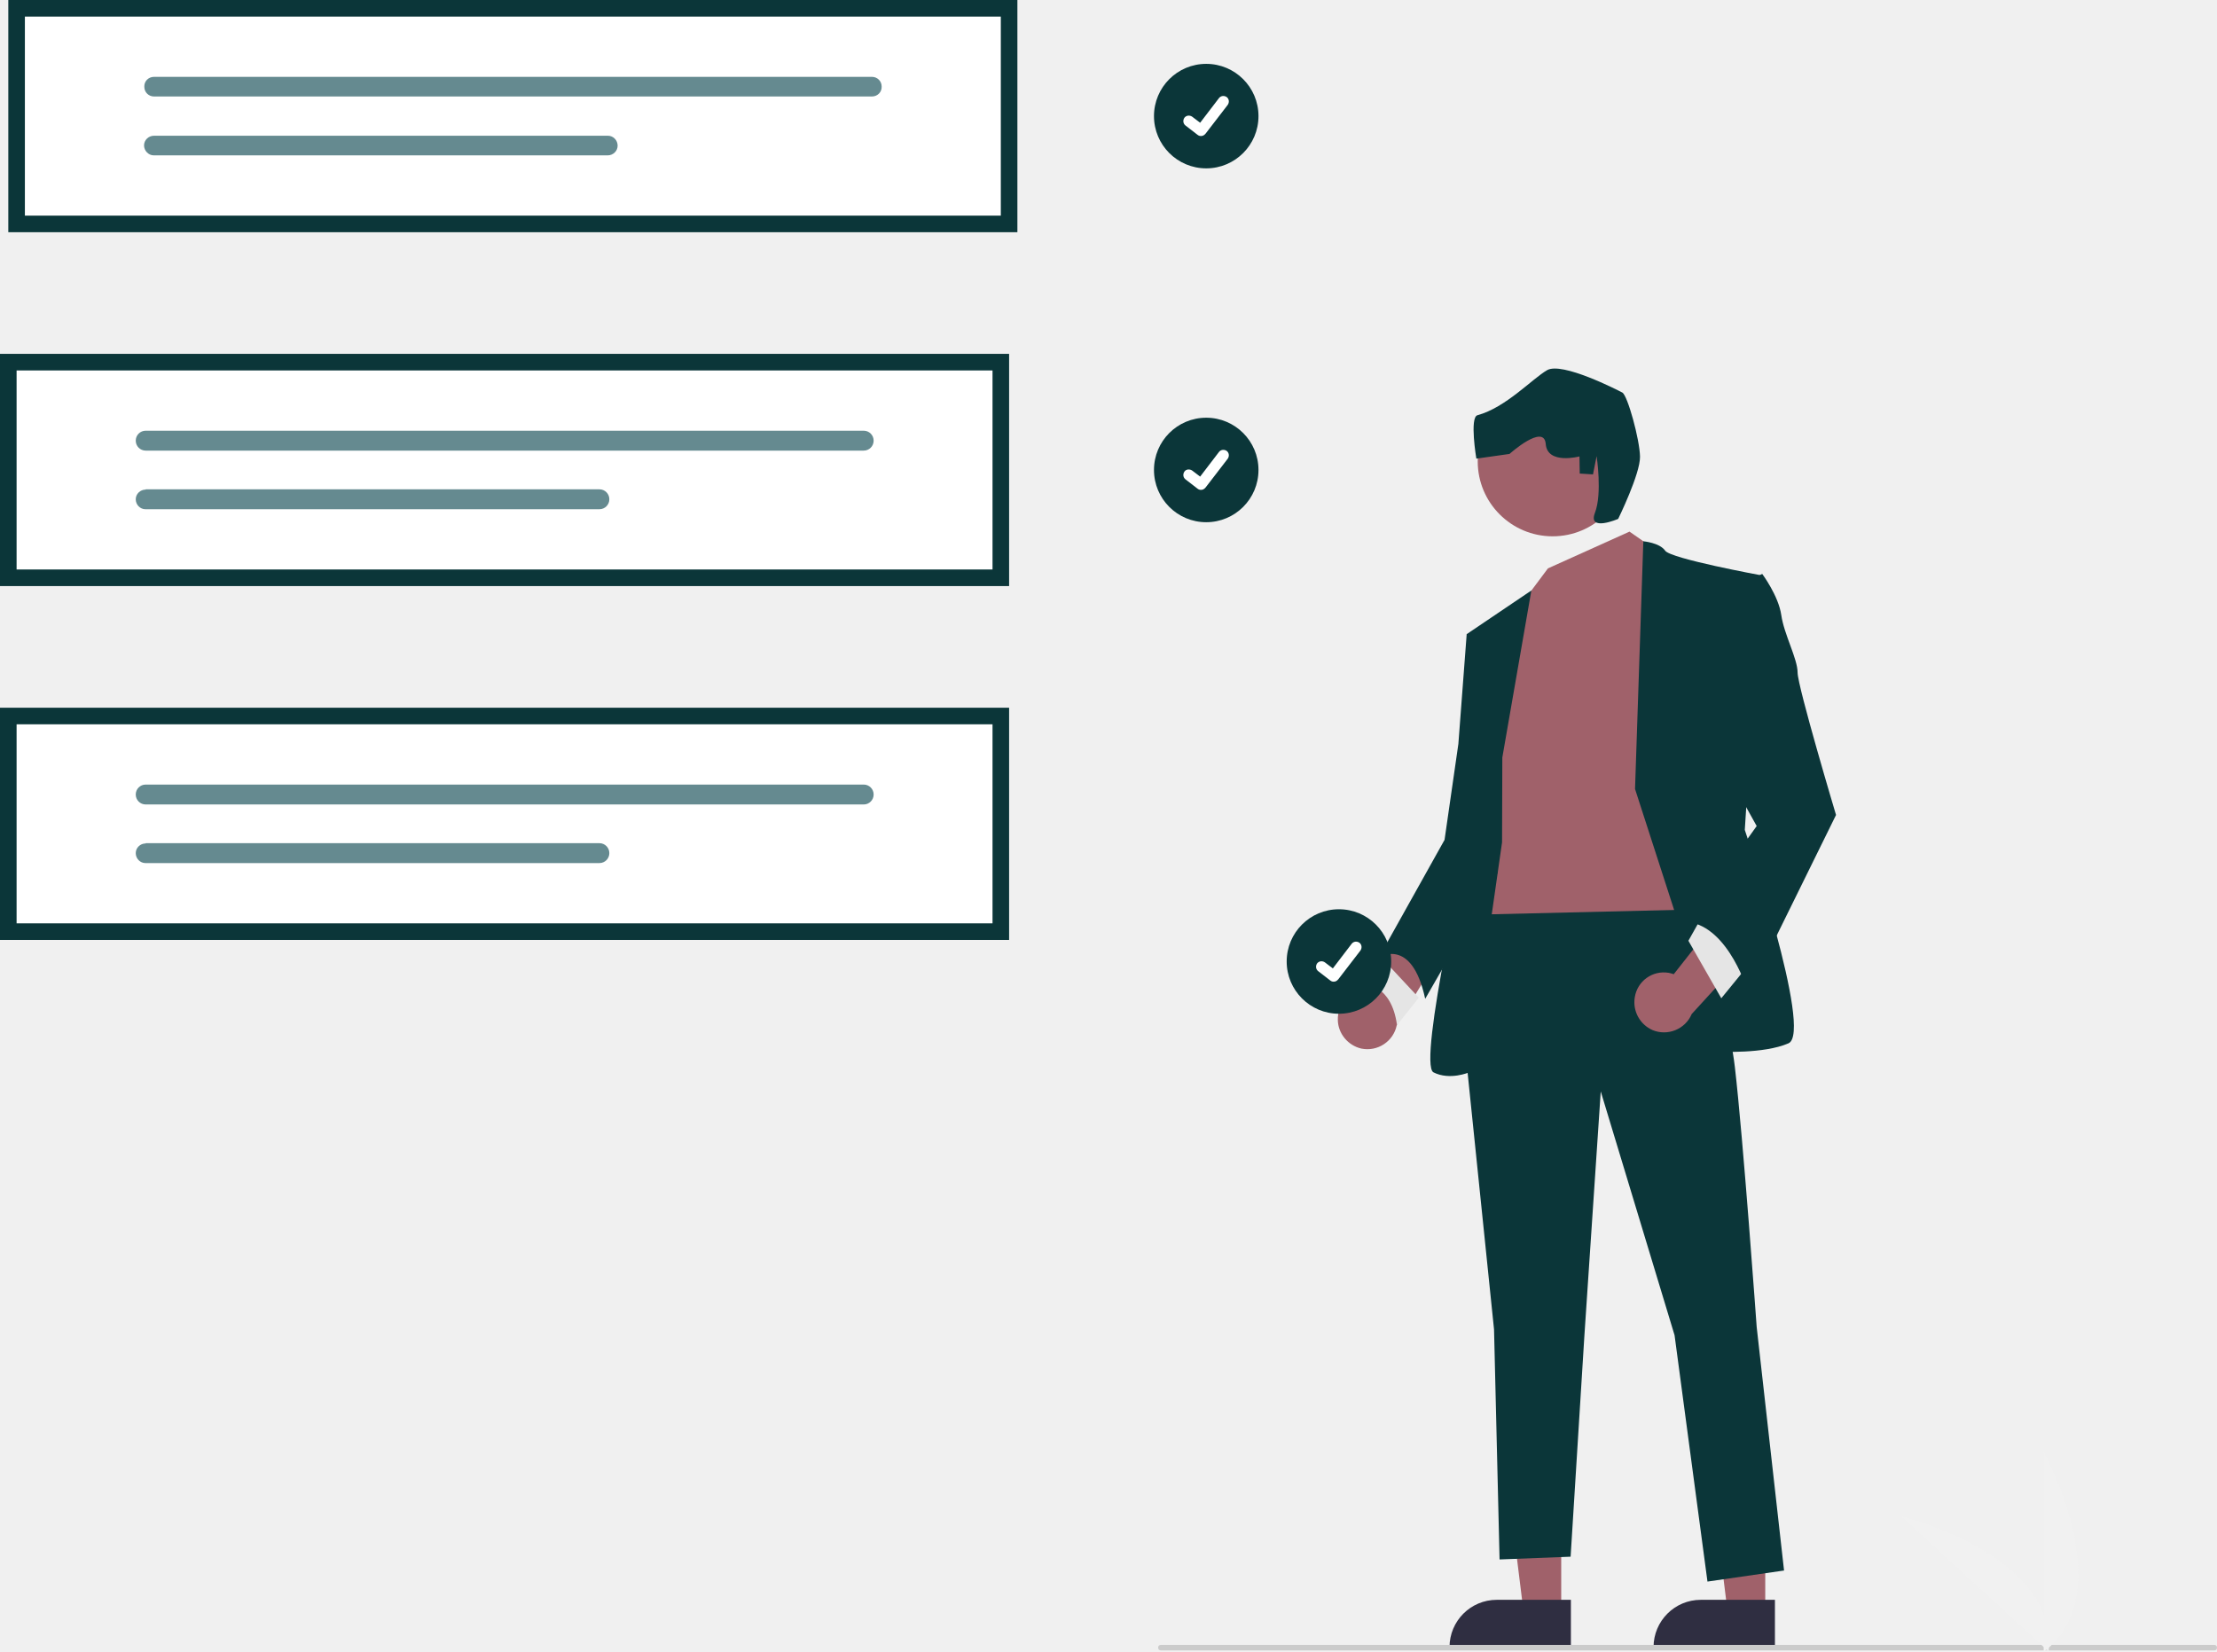
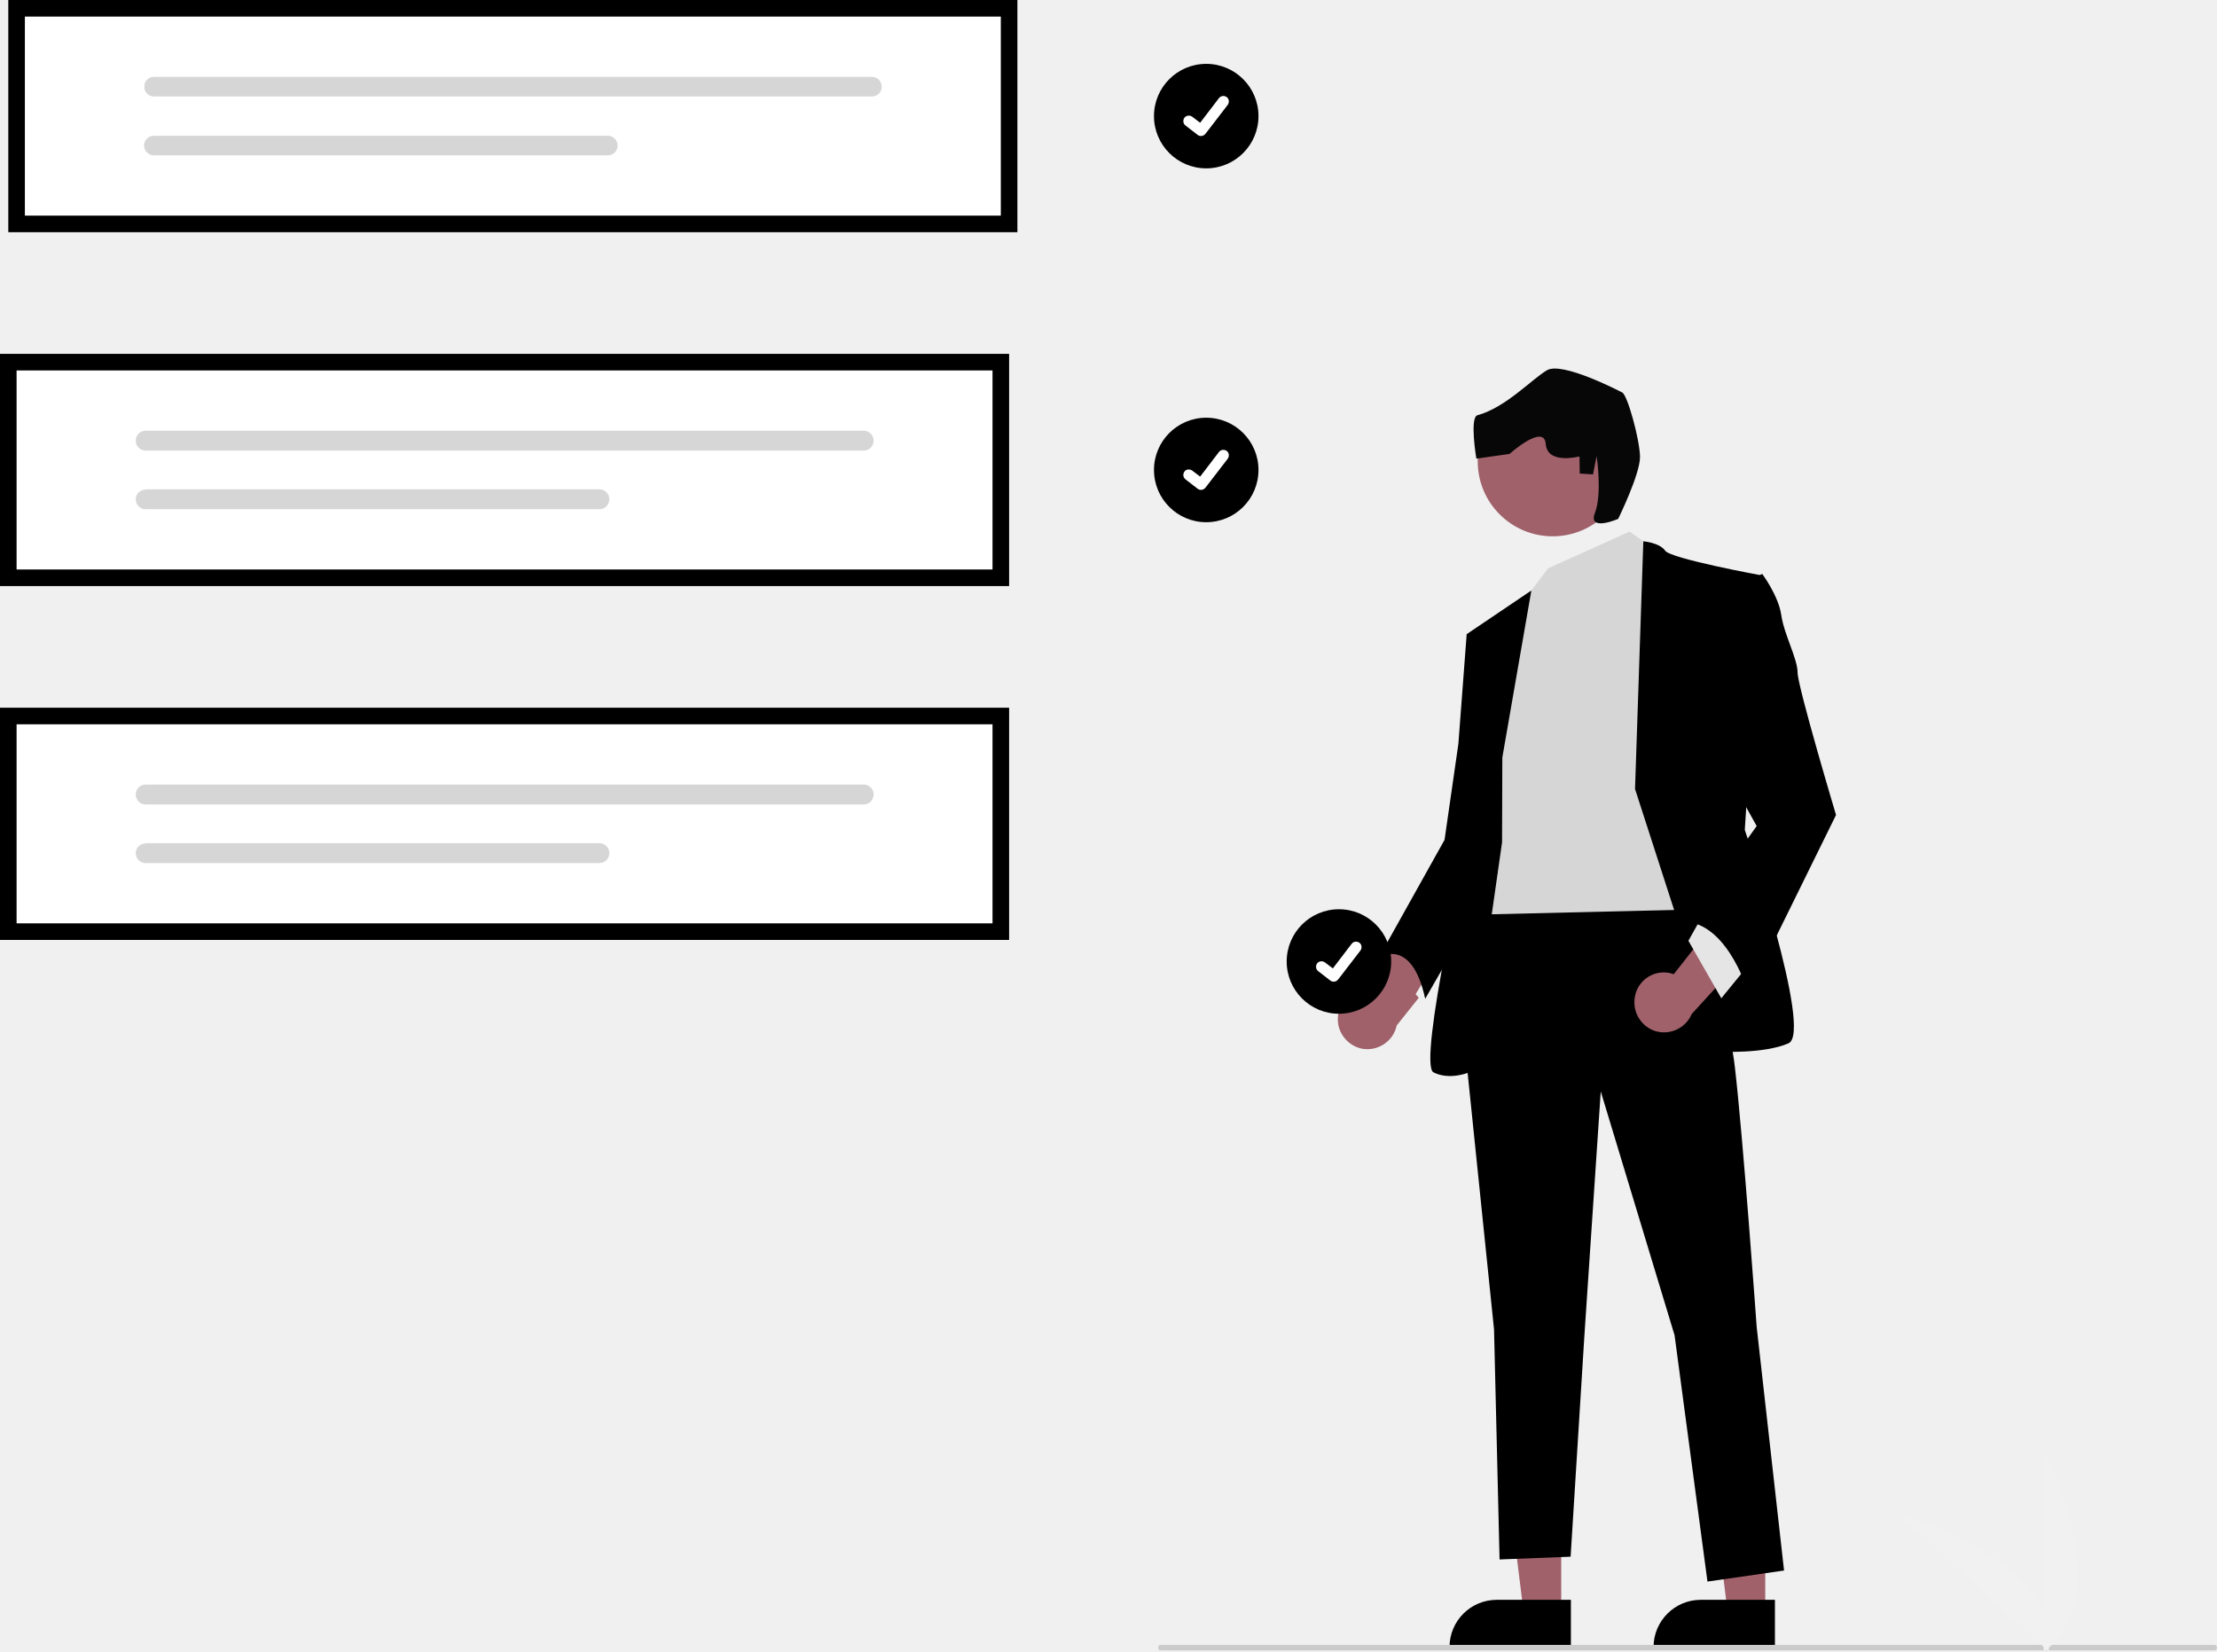
<svg xmlns="http://www.w3.org/2000/svg" version="1.1" id="Layer_1" x="0px" y="0px" viewBox="0 0 801.9 597.5" style="enable-background:new 0 0 801.9 597.5;" xml:space="preserve">
  <style type="text/css">
- 	.st0{fill:#0B3639;}
- 	.st1{fill:#FFFFFF;}
- 	.st2{fill:#A0616A;}
- 	.st3{fill:#2F2E41;}
- 	.st4{fill:#E5E5E5;}
- 	.st5{fill:#CBCBCB;}
- 	.st6{fill:#658A90;}
- 	.st7{fill:#F1F1F1;}
+ 	.st0{fill:#FFFFFF;}
+ 	.st1{fill:#A0616A;}
+ 	.st2{fill:#D6D6D6;}
+ 	.st3{fill:#E5E5E5;}
+ 	.st4{fill:#CBCBCB;}
+ 	.st5{fill:#F1F1F1;}
+ 	.st6{fill:#070707;}
</style>
-   <circle id="b" class="st0" cx="436.3" cy="42" r="18.9" />
-   <path id="c-1221" class="st1" d="M434.4,49.2c-0.4,0-0.8-0.1-1.2-0.4l0,0l-4.4-3.4c-0.9-0.7-1-1.9-0.4-2.8c0.7-0.9,1.9-1,2.8-0.4  l0,0l2.9,2.2l6.8-8.9c0.7-0.9,1.9-1,2.8-0.4l0,0l0,0v0.1v-0.1c0.9,0.7,1,1.9,0.4,2.8l-8,10.4C435.6,48.9,435.1,49.2,434.4,49.2  L434.4,49.2z" />
-   <circle id="d" class="st0" cx="436.3" cy="170" r="18.9" />
-   <path id="e-1222" class="st1" d="M434.4,177.2c-0.4,0-0.8-0.1-1.2-0.4l0,0l-4.4-3.4c-0.9-0.7-1-1.9-0.4-2.8s1.9-1,2.8-0.4l2.9,2.2  l6.8-8.9c0.7-0.9,1.9-1,2.8-0.4l0,0l0,0v0.1v-0.1c0.9,0.7,1,1.9,0.4,2.8l-8,10.4C435.6,176.9,435.1,177.2,434.4,177.2L434.4,177.2z" />
-   <path class="st2" d="M483.9,369c-0.2-5.9,4.4-10.9,10.3-11.2c0.6,0,1.3,0,1.9,0.1l17.3-34l9.8,17.3l-18,29.7  c-1.2,5.8-6.9,9.6-12.8,8.4C487.6,378.2,484,373.9,483.9,369L483.9,369z" />
-   <polygon class="st2" points="564.7,583.2 551.1,583.2 544.6,530.7 564.7,530.7 " />
-   <path class="st3" d="M568.2,596.4h-43.9v-0.6c0-9.4,7.6-17.1,17.1-17.1l0,0h26.8L568.2,596.4z" />
-   <polygon class="st2" points="638.5,583.2 624.9,583.2 618.4,530.7 638.5,530.7 " />
-   <path class="st3" d="M642,596.4h-43.9v-0.6c0-9.4,7.6-17.1,17.1-17.1l0,0H642L642,596.4z" />
-   <path class="st4" d="M499.3,346l-5.9,9.9c0,0,9.9,0,11.9,14.9l7.9-9.9L499.3,346z" />
-   <path class="st0" d="M608.7,318.6c0,0,15.8,41.6,18.8,67.3s7.9,94.1,7.9,94.1l9.9,88.1l-27.7,4L605.7,483L579,394.8l-5.9,88.1  l-5,80.2l-25.7,1l-2-83.2L529.5,375l5.9-50.5L608.7,318.6z" />
+   <circle id="b" cx="436.3" cy="42" r="18.9" />
+   <path id="c-1221" class="st0" d="M434.4,49.2c-0.4,0-0.8-0.1-1.2-0.4l0,0l-4.4-3.4c-0.9-0.7-1-1.9-0.4-2.8c0.7-0.9,1.9-1,2.8-0.4  l0,0l2.9,2.2l6.8-8.9c0.7-0.9,1.9-1,2.8-0.4l0,0l0,0v0.1v-0.1c0.9,0.7,1,1.9,0.4,2.8l-8,10.4C435.6,48.9,435.1,49.2,434.4,49.2  L434.4,49.2z" />
+   <circle id="d" cx="436.3" cy="170" r="18.9" />
+   <path id="e-1222" class="st0" d="M434.4,177.2c-0.4,0-0.8-0.1-1.2-0.4l0,0l-4.4-3.4c-0.9-0.7-1-1.9-0.4-2.8s1.9-1,2.8-0.4l2.9,2.2  l6.8-8.9c0.7-0.9,1.9-1,2.8-0.4l0,0l0,0v0.1v-0.1c0.9,0.7,1,1.9,0.4,2.8l-8,10.4C435.6,176.9,435.1,177.2,434.4,177.2L434.4,177.2z" />
+   <path class="st1" d="M483.9,369c-0.2-5.9,4.4-10.9,10.3-11.2c0.6,0,1.3,0,1.9,0.1l17.3-34l9.8,17.3l-18,29.7  c-1.2,5.8-6.9,9.6-12.8,8.4C487.6,378.2,484,373.9,483.9,369L483.9,369z" />
+   <polygon class="st1" points="564.7,583.2 551.1,583.2 544.6,530.7 564.7,530.7 " />
+   <path d="M568.2,596.4h-43.9v-0.6c0-9.4,7.6-17.1,17.1-17.1l0,0h26.8L568.2,596.4z" />
+   <polygon class="st1" points="638.5,583.2 624.9,583.2 618.4,530.7 638.5,530.7 " />
+   <path d="M642,596.4h-43.9v-0.6c0-9.4,7.6-17.1,17.1-17.1l0,0H642V596.4z" />
+   <path class="st1" d="M499.3,346l-5.9,9.9c0,0,9.9,0,11.9,14.9l7.9-9.9L499.3,346z" />
+   <path d="M608.7,318.6c0,0,15.8,41.6,18.8,67.3s7.9,94.1,7.9,94.1l9.9,88.1l-27.7,4L605.7,483L579,394.8l-5.9,88.1l-5,80.2l-25.7,1  l-2-83.2L529.5,375l5.9-50.5L608.7,318.6z" />
  <polygon class="st2" points="589.4,192.3 599.3,199.2 612.2,329 532,330.9 542.9,240.8 552.8,215.1 559.9,205.6 " />
-   <path class="st0" d="M591.4,285.4l3-89.6c0,0,5.9,0.5,7.9,3.4s34.7,8.9,34.7,8.9l-5.9,92.1c0,0,24.8,73.3,15.8,77.2s-24.8,3-24.8,3  L591.4,285.4z" />
-   <path class="st0" d="M543.4,274l10.5-60.4l-23.4,15.8l5.9,43.6l-5,29.7c0,0-18.8,82.2-12.9,85.2s12.9,0,12.9,0l11.9-83.2L543.4,274  L543.4,274z" />
-   <path class="st0" d="M537.4,227.5l-6.9,2l-3,39.6l-5,34.7l-23.8,42.6c0,0,11.9-7.9,16.8,14.9l26.2-45.6L537.4,227.5z" />
-   <path class="st2" d="M591.3,360.8c0.9-5.9,6.4-9.9,12.3-8.9c0.6,0.1,1.2,0.3,1.8,0.5l23.6-30l6.3,18.8l-23.4,25.6  c-2.3,5.5-8.7,8.1-14.2,5.8C593.2,370.6,590.5,365.8,591.3,360.8z" />
-   <polygon class="st4" points="631.5,350.2 622.6,361.1 610.7,340.3 615.7,331.4 " />
-   <path class="st0" d="M629.5,211.6l7.9-4c0,0,5.9,7.9,6.9,14.9s5.9,15.8,5.9,20.8s13.9,51.5,13.9,51.5l-31.7,64.4  c0,0-6.9-23.8-21.8-25.7l24.8-34.7L621.6,274L629.5,211.6z" />
-   <path class="st5" d="M800.9,597h-381c-0.6,0-1-0.4-1-1s0.4-1,1-1h381c0.6,0,1,0.4,1,1S801.5,597,800.9,597z" />
-   <path class="st1" d="M365,212H0v-84h365V212z" />
-   <path class="st6" d="M52.7,155.8c-2,0-3.6,1.6-3.6,3.6s1.6,3.6,3.6,3.6h259.7c2,0,3.6-1.6,3.6-3.6s-1.6-3.6-3.6-3.6H52.7z" />
-   <path class="st6" d="M52.7,177.1c-2,0-3.6,1.6-3.6,3.5c0,2,1.6,3.6,3.5,3.6h164.2c2,0,3.6-1.6,3.6-3.6s-1.6-3.6-3.6-3.6H52.7V177.1z  " />
-   <path class="st0" d="M365,212H0v-84h365V212z M6,206h353v-72H6V206z" />
-   <path class="st1" d="M365,340H0v-84h365V340z" />
-   <path class="st6" d="M52.7,283.8c-2,0-3.6,1.6-3.6,3.6s1.6,3.6,3.6,3.6h259.7c2,0,3.6-1.6,3.6-3.6s-1.6-3.6-3.6-3.6H52.7z" />
-   <path class="st6" d="M52.7,305.1c-2,0-3.6,1.6-3.6,3.5c0,2,1.6,3.6,3.5,3.6h164.2c2,0,3.6-1.6,3.6-3.6s-1.6-3.6-3.6-3.6H52.7V305.1z  " />
-   <path class="st0" d="M365,340H0v-84h365V340z M6,334h353v-72H6V334z" />
-   <path class="st1" d="M368,84H3V0h365V84z" />
-   <path class="st6" d="M55.7,27.8c-2,0-3.6,1.6-3.5,3.6c0,2,1.6,3.5,3.5,3.5h259.7c2,0,3.6-1.6,3.5-3.6c0-2-1.6-3.5-3.5-3.5  C315.3,27.8,55.7,27.8,55.7,27.8z" />
-   <path class="st6" d="M55.7,49.1c-2,0-3.6,1.6-3.6,3.5s1.6,3.6,3.5,3.6h164.2c2,0,3.6-1.6,3.6-3.5c0-2-1.6-3.6-3.5-3.6l0,0H55.7  L55.7,49.1z" />
-   <path class="st0" d="M368,84H3V0h365V84z M9,78h353V6H9V78z" />
-   <path class="st7" d="M739.2,597.5v-72.3C739.2,525.1,767.4,576.4,739.2,597.5z" />
-   <path class="st7" d="M741,597.4l-53.3-48.9C687.7,548.5,744.5,562.4,741,597.4z" />
-   <circle id="f" class="st0" cx="484.3" cy="347.8" r="18.9" />
-   <path id="g-1223" class="st1" d="M482.4,355.1c-0.4,0-0.8-0.1-1.2-0.4l0,0l-4.4-3.4c-0.9-0.7-1-1.9-0.4-2.8c0.7-0.9,1.9-1,2.8-0.4  l0,0l2.9,2.2l6.8-8.9c0.7-0.9,1.9-1,2.8-0.4l0,0l0,0v0.1V341c0.9,0.7,1,1.9,0.4,2.8l-8,10.4C483.6,354.8,483.1,355.1,482.4,355.1  L482.4,355.1z" />
-   <circle class="st2" cx="561.6" cy="166.9" r="27.1" />
-   <path class="st0" d="M585.3,187.7c0,0,8-16.3,7.9-22.5s-4.5-22.2-6.4-23.2s-21.8-11.2-27.2-8.1s-14.9,13.5-25.2,16.3  c-2.9,0.8-0.4,15.7-0.4,15.7l12-1.7c0,0,12.5-11.2,13.1-3.6s12.2,4.5,12.2,4.5l0.1,6.2l4.8,0.3l1.3-6.6c0,0,2.1,13.5-0.6,20.5  S585.3,187.7,585.3,187.7L585.3,187.7z" />
+   <path d="M591.4,285.4l3-89.6c0,0,5.9,0.5,7.9,3.4s34.7,8.9,34.7,8.9l-5.9,92.1c0,0,24.8,73.3,15.8,77.2s-24.8,3-24.8,3L591.4,285.4z  " />
+   <path d="M543.4,274l10.5-60.4l-23.4,15.8l5.9,43.6l-5,29.7c0,0-18.8,82.2-12.9,85.2s12.9,0,12.9,0l11.9-83.2L543.4,274L543.4,274z" />
+   <path d="M537.4,227.5l-6.9,2l-3,39.6l-5,34.7l-23.8,42.6c0,0,11.9-7.9,16.8,14.9l26.2-45.6L537.4,227.5z" />
+   <path class="st1" d="M591.3,360.8c0.9-5.9,6.4-9.9,12.3-8.9c0.6,0.1,1.2,0.3,1.8,0.5l23.6-30l6.3,18.8l-23.4,25.6  c-2.3,5.5-8.7,8.1-14.2,5.8C593.2,370.6,590.5,365.8,591.3,360.8z" />
+   <polygon class="st3" points="631.5,350.2 622.6,361.1 610.7,340.3 615.7,331.4 " />
+   <path d="M629.5,211.6l7.9-4c0,0,5.9,7.9,6.9,14.9s5.9,15.8,5.9,20.8s13.9,51.5,13.9,51.5l-31.7,64.4c0,0-6.9-23.8-21.8-25.7  l24.8-34.7L621.6,274L629.5,211.6z" />
+   <path class="st4" d="M800.9,597h-381c-0.6,0-1-0.4-1-1s0.4-1,1-1h381c0.6,0,1,0.4,1,1S801.5,597,800.9,597z" />
+   <path class="st0" d="M365,212H0v-84h365V212z" />
+   <path class="st2" d="M52.7,155.8c-2,0-3.6,1.6-3.6,3.6s1.6,3.6,3.6,3.6h259.7c2,0,3.6-1.6,3.6-3.6s-1.6-3.6-3.6-3.6H52.7z" />
+   <path class="st2" d="M52.7,177.1c-2,0-3.6,1.6-3.6,3.5c0,2,1.6,3.6,3.5,3.6h164.2c2,0,3.6-1.6,3.6-3.6s-1.6-3.6-3.6-3.6H52.7V177.1z  " />
+   <path d="M365,212H0v-84h365V212z M6,206h353v-72H6V206z" />
+   <path class="st0" d="M365,340H0v-84h365V340z" />
+   <path class="st2" d="M52.7,283.8c-2,0-3.6,1.6-3.6,3.6s1.6,3.6,3.6,3.6h259.7c2,0,3.6-1.6,3.6-3.6s-1.6-3.6-3.6-3.6H52.7z" />
+   <path class="st2" d="M52.7,305.1c-2,0-3.6,1.6-3.6,3.5c0,2,1.6,3.6,3.5,3.6h164.2c2,0,3.6-1.6,3.6-3.6s-1.6-3.6-3.6-3.6H52.7V305.1z  " />
+   <path d="M365,340H0v-84h365V340z M6,334h353v-72H6V334z" />
+   <path class="st0" d="M368,84H3V0h365V84z" />
+   <path class="st2" d="M55.7,27.8c-2,0-3.6,1.6-3.5,3.6c0,2,1.6,3.5,3.5,3.5h259.7c2,0,3.6-1.6,3.5-3.6c0-2-1.6-3.5-3.5-3.5  C315.3,27.8,55.7,27.8,55.7,27.8z" />
+   <path class="st2" d="M55.7,49.1c-2,0-3.6,1.6-3.6,3.5s1.6,3.6,3.5,3.6h164.2c2,0,3.6-1.6,3.6-3.5c0-2-1.6-3.6-3.5-3.6l0,0H55.7  L55.7,49.1z" />
+   <path d="M368,84H3V0h365V84z M9,78h353V6H9V78z" />
+   <path class="st5" d="M739.2,597.5v-72.3C739.2,525.1,767.4,576.4,739.2,597.5z" />
+   <path class="st5" d="M741,597.4l-53.3-48.9C687.7,548.5,744.5,562.4,741,597.4z" />
+   <circle id="f" cx="484.3" cy="347.8" r="18.9" />
+   <path id="g-1223" class="st0" d="M482.4,355.1c-0.4,0-0.8-0.1-1.2-0.4l0,0l-4.4-3.4c-0.9-0.7-1-1.9-0.4-2.8c0.7-0.9,1.9-1,2.8-0.4  l0,0l2.9,2.2l6.8-8.9c0.7-0.9,1.9-1,2.8-0.4l0,0l0,0v0.1V341c0.9,0.7,1,1.9,0.4,2.8l-8,10.4C483.6,354.8,483.1,355.1,482.4,355.1  L482.4,355.1z" />
+   <circle class="st1" cx="561.6" cy="166.9" r="27.1" />
+   <path class="st6" d="M585.3,187.7c0,0,8-16.3,7.9-22.5s-4.5-22.2-6.4-23.2s-21.8-11.2-27.2-8.1s-14.9,13.5-25.2,16.3  c-2.9,0.8-0.4,15.7-0.4,15.7l12-1.7c0,0,12.5-11.2,13.1-3.6s12.2,4.5,12.2,4.5l0.1,6.2l4.8,0.3l1.3-6.6c0,0,2.1,13.5-0.6,20.5  S585.3,187.7,585.3,187.7L585.3,187.7z" />
</svg>
